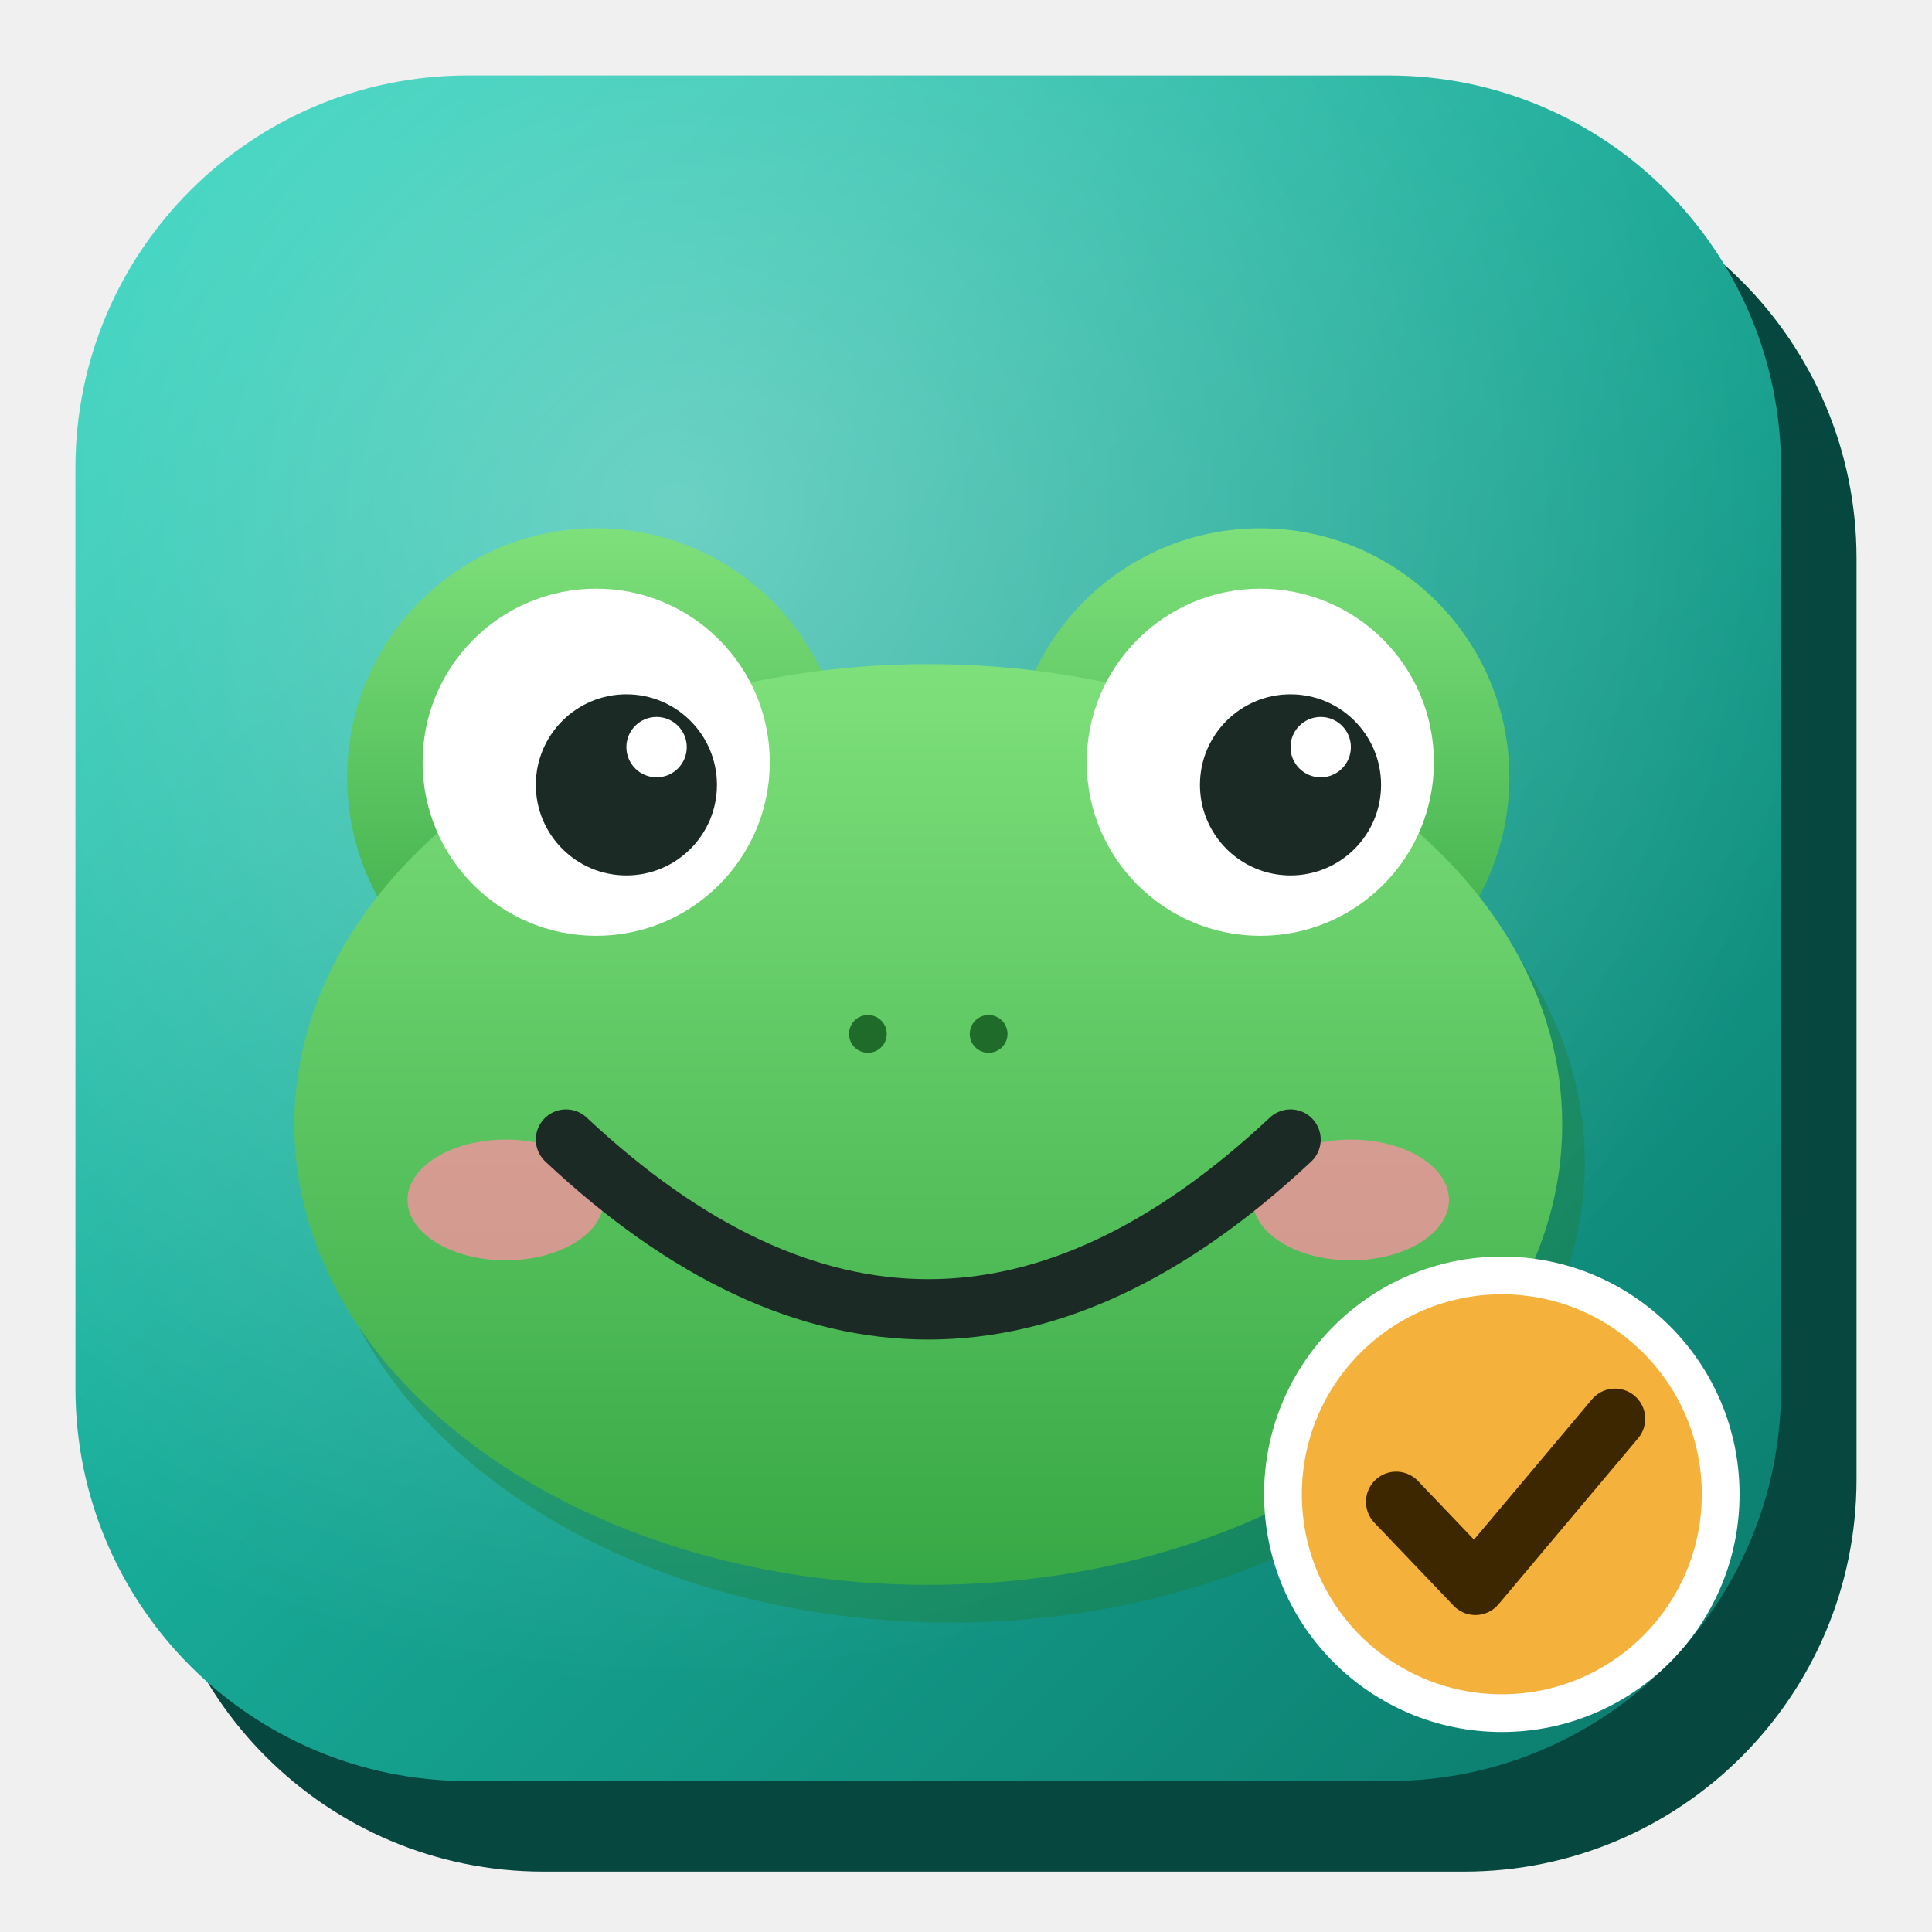
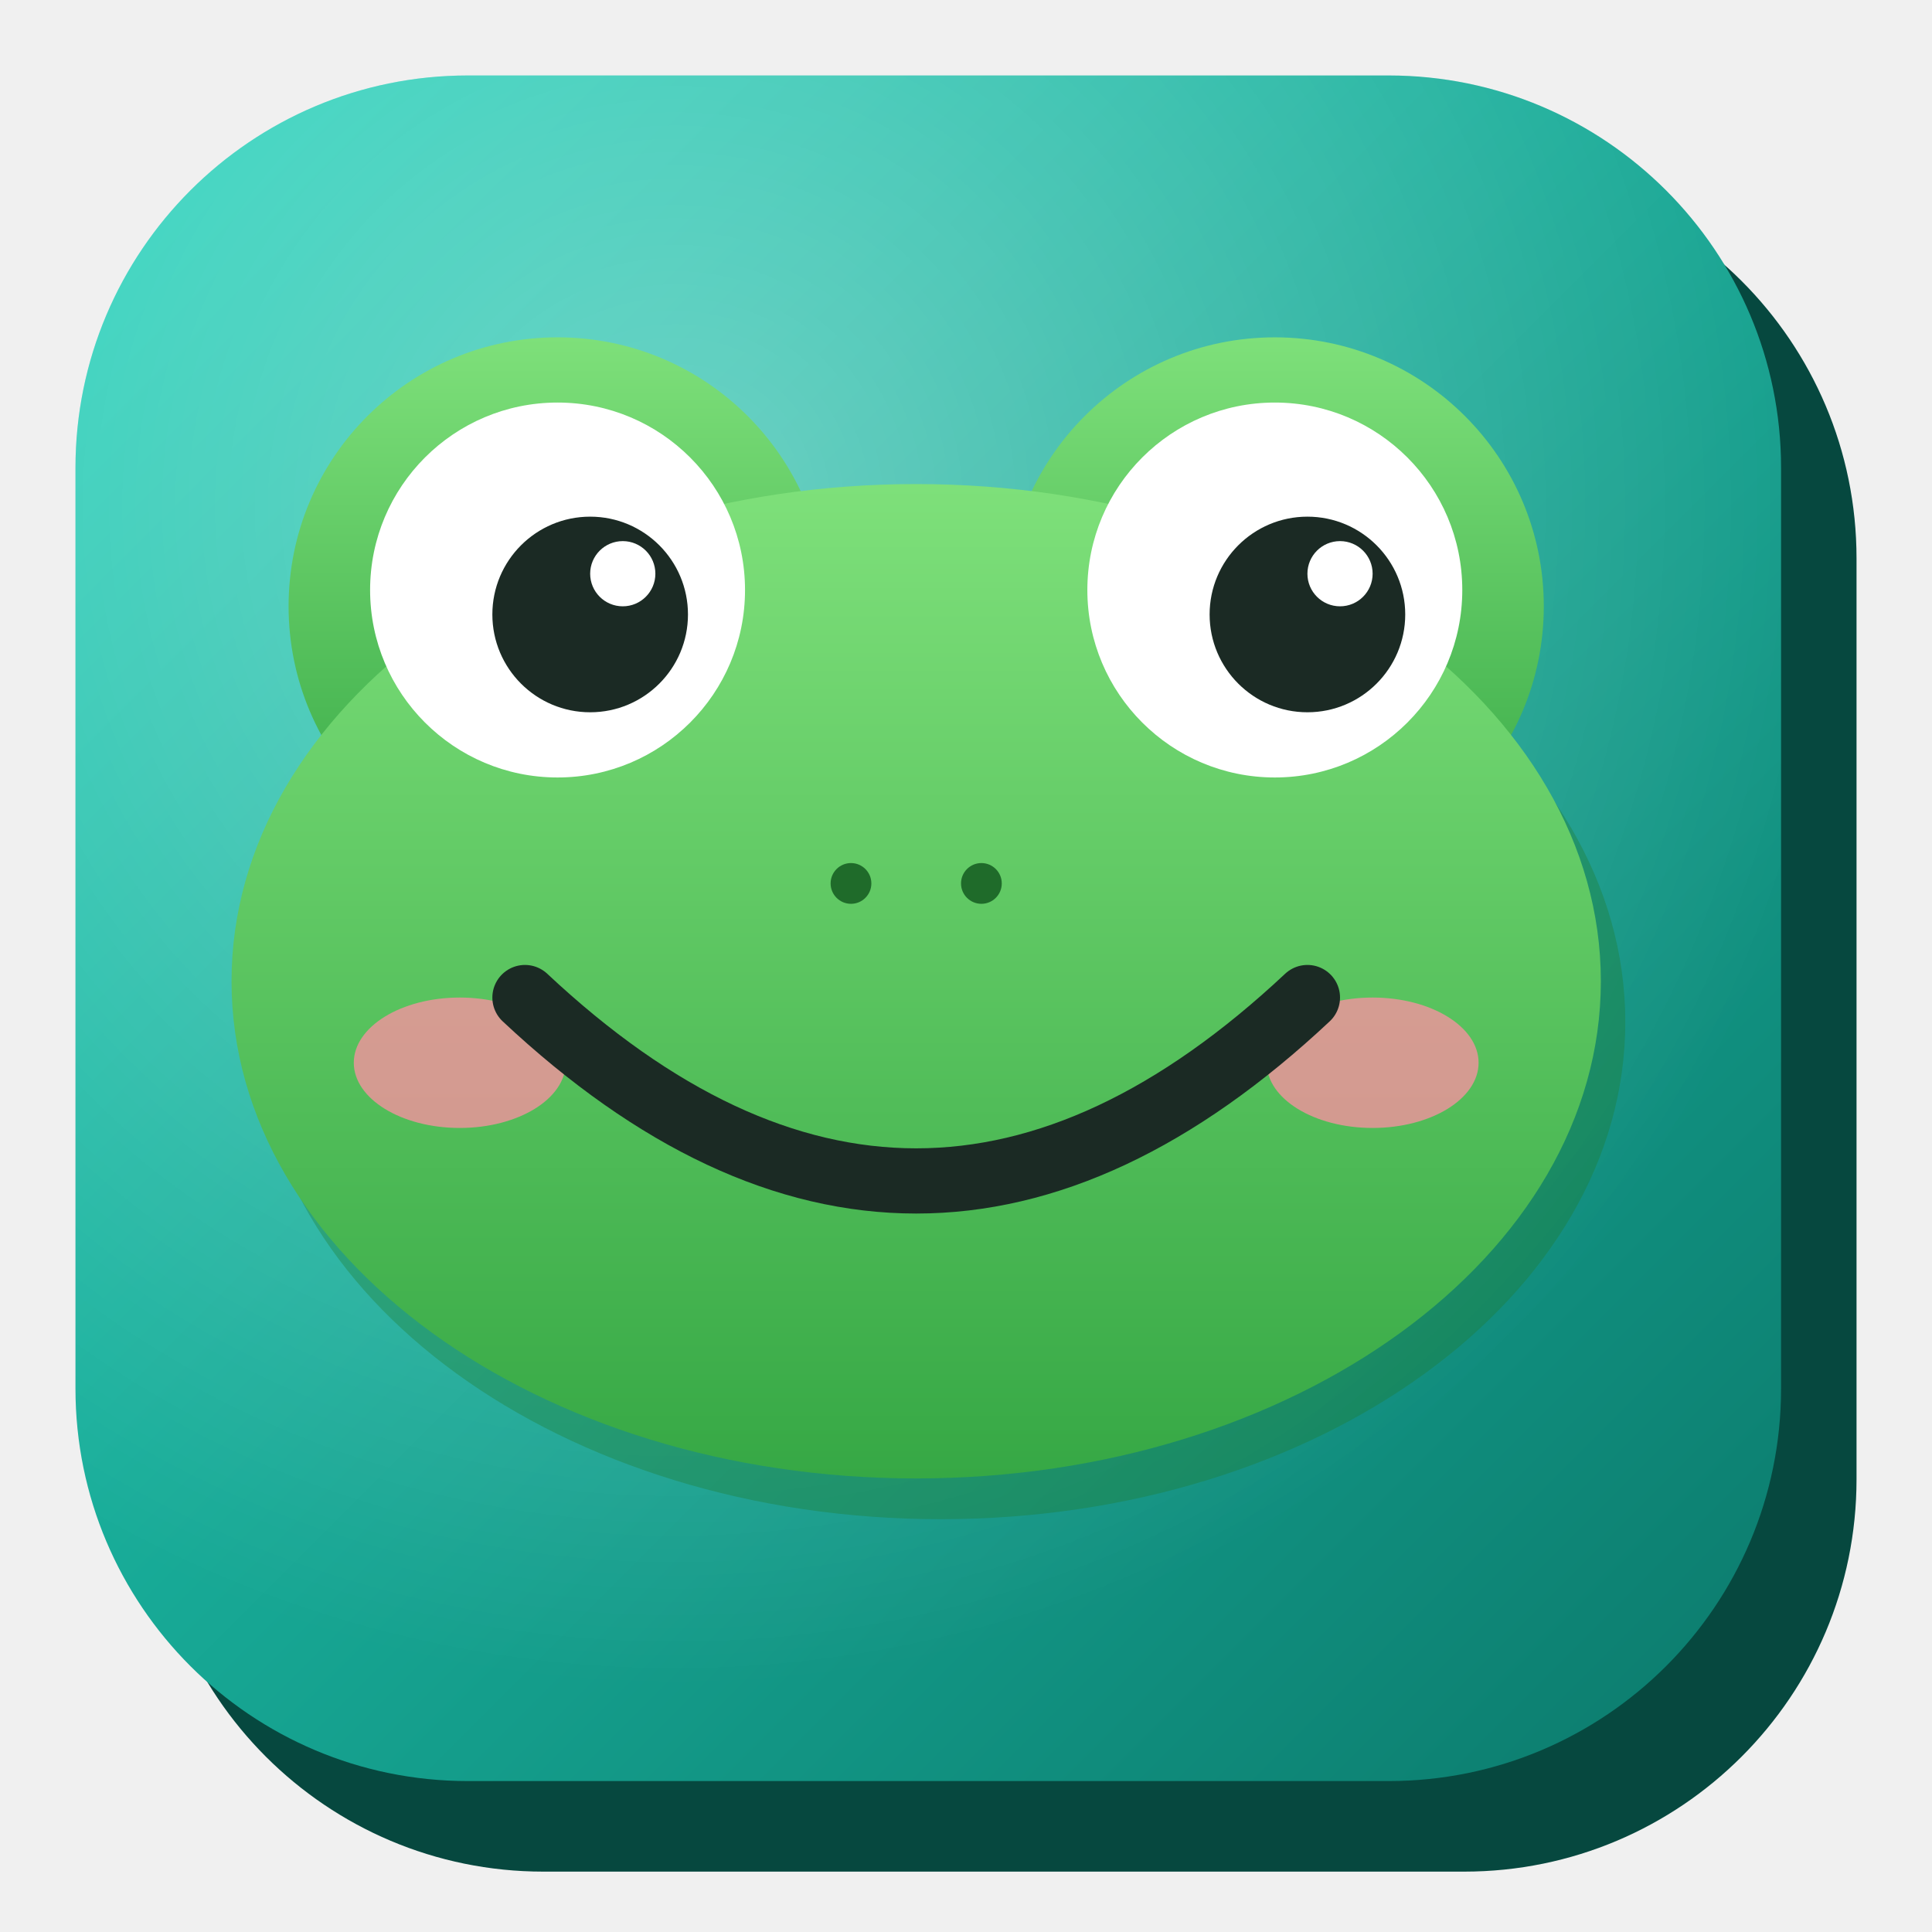
<svg xmlns="http://www.w3.org/2000/svg" viewBox="0 0 512 512">
  <defs>
    <linearGradient id="bg" x1="0" y1="0" x2="1" y2="1">
      <stop offset="0" stop-color="#22d3bb" />
      <stop offset="1" stop-color="#0b7a6c" />
    </linearGradient>
    <linearGradient id="skin" x1="0" y1="0" x2="0" y2="1">
      <stop offset="0" stop-color="#7ee07a" />
      <stop offset="1" stop-color="#36a845" />
    </linearGradient>
    <radialGradient id="shine" cx=".35" cy=".25" r=".7">
      <stop offset="0" stop-color="#fff" stop-opacity=".35" />
      <stop offset="1" stop-color="#fff" stop-opacity="0" />
    </radialGradient>
  </defs>
  <rect x="40" y="44" width="452" height="452" rx="104" fill="#06483f" />
  <rect x="20" y="20" width="452" height="452" rx="104" fill="url(#bg)" />
  <rect x="20" y="20" width="452" height="452" rx="104" fill="url(#shine)" />
-   <g transform="translate(246 280)">
+   <g transform="translate(242.8 240.6) scale(1.08)">
    <ellipse cx="0" cy="18" rx="168" ry="122" fill="#1f7a2c" opacity=".35" transform="translate(6 10)" />
    <circle cx="-88" cy="-74" r="66" fill="url(#skin)" />
    <circle cx="88" cy="-74" r="66" fill="url(#skin)" />
    <ellipse cx="0" cy="18" rx="168" ry="122" fill="url(#skin)" />
    <circle cx="-88" cy="-78" r="46" fill="#fff" />
    <circle cx="88" cy="-78" r="46" fill="#fff" />
    <circle cx="-80" cy="-72" r="24" fill="#1b2a24" />
    <circle cx="96" cy="-72" r="24" fill="#1b2a24" />
    <circle cx="-72" cy="-82" r="8" fill="#fff" />
    <circle cx="104" cy="-82" r="8" fill="#fff" />
    <ellipse cx="-112" cy="38" rx="26" ry="16" fill="#ff8fa3" opacity=".75" />
    <ellipse cx="112" cy="38" rx="26" ry="16" fill="#ff8fa3" opacity=".75" />
    <path d="M -96 22 Q 0 112 96 22" fill="none" stroke="#1b2a24" stroke-width="16" stroke-linecap="round" />
    <circle cx="-16" cy="-6" r="5" fill="#1f6b2a" />
    <circle cx="16" cy="-6" r="5" fill="#1f6b2a" />
  </g>
-   <circle cx="398" cy="396" r="58" fill="#f4b23c" stroke="#fff" stroke-width="10" />
-   <path d="M 370 398 L 391 420 L 428 376" fill="none" stroke="#3d2700" stroke-width="16" stroke-linecap="round" stroke-linejoin="round" />
</svg>
